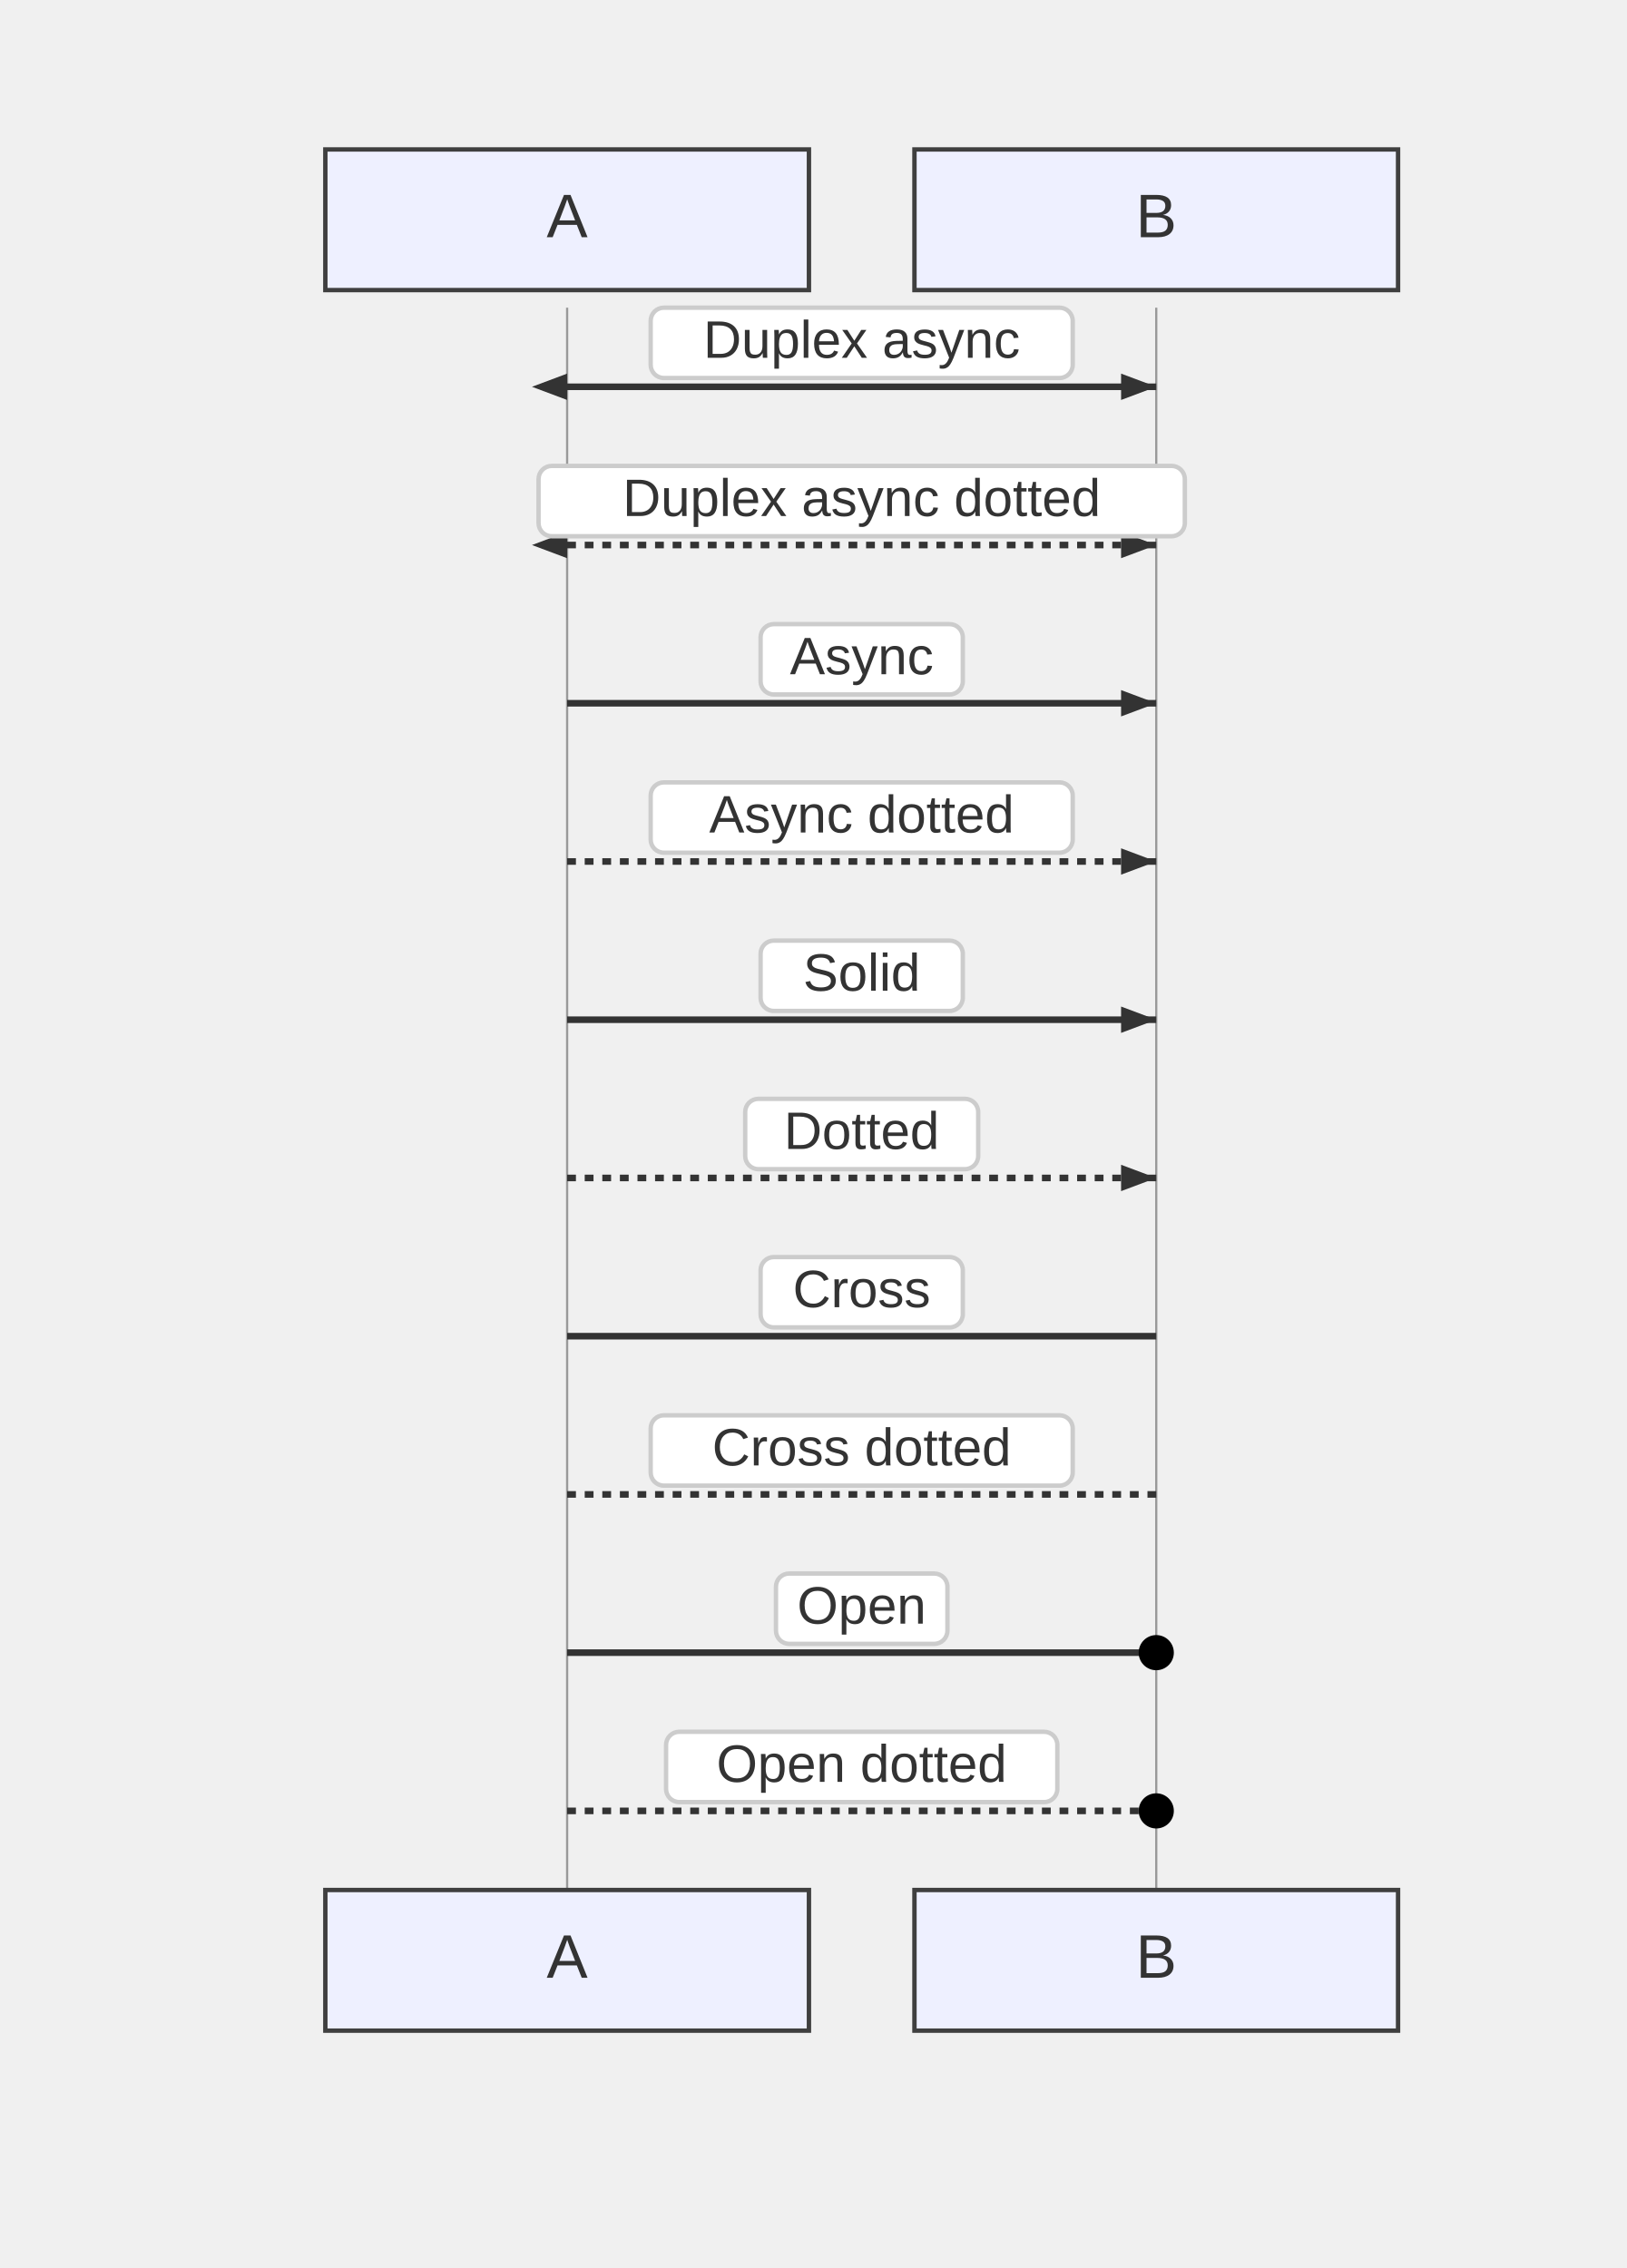
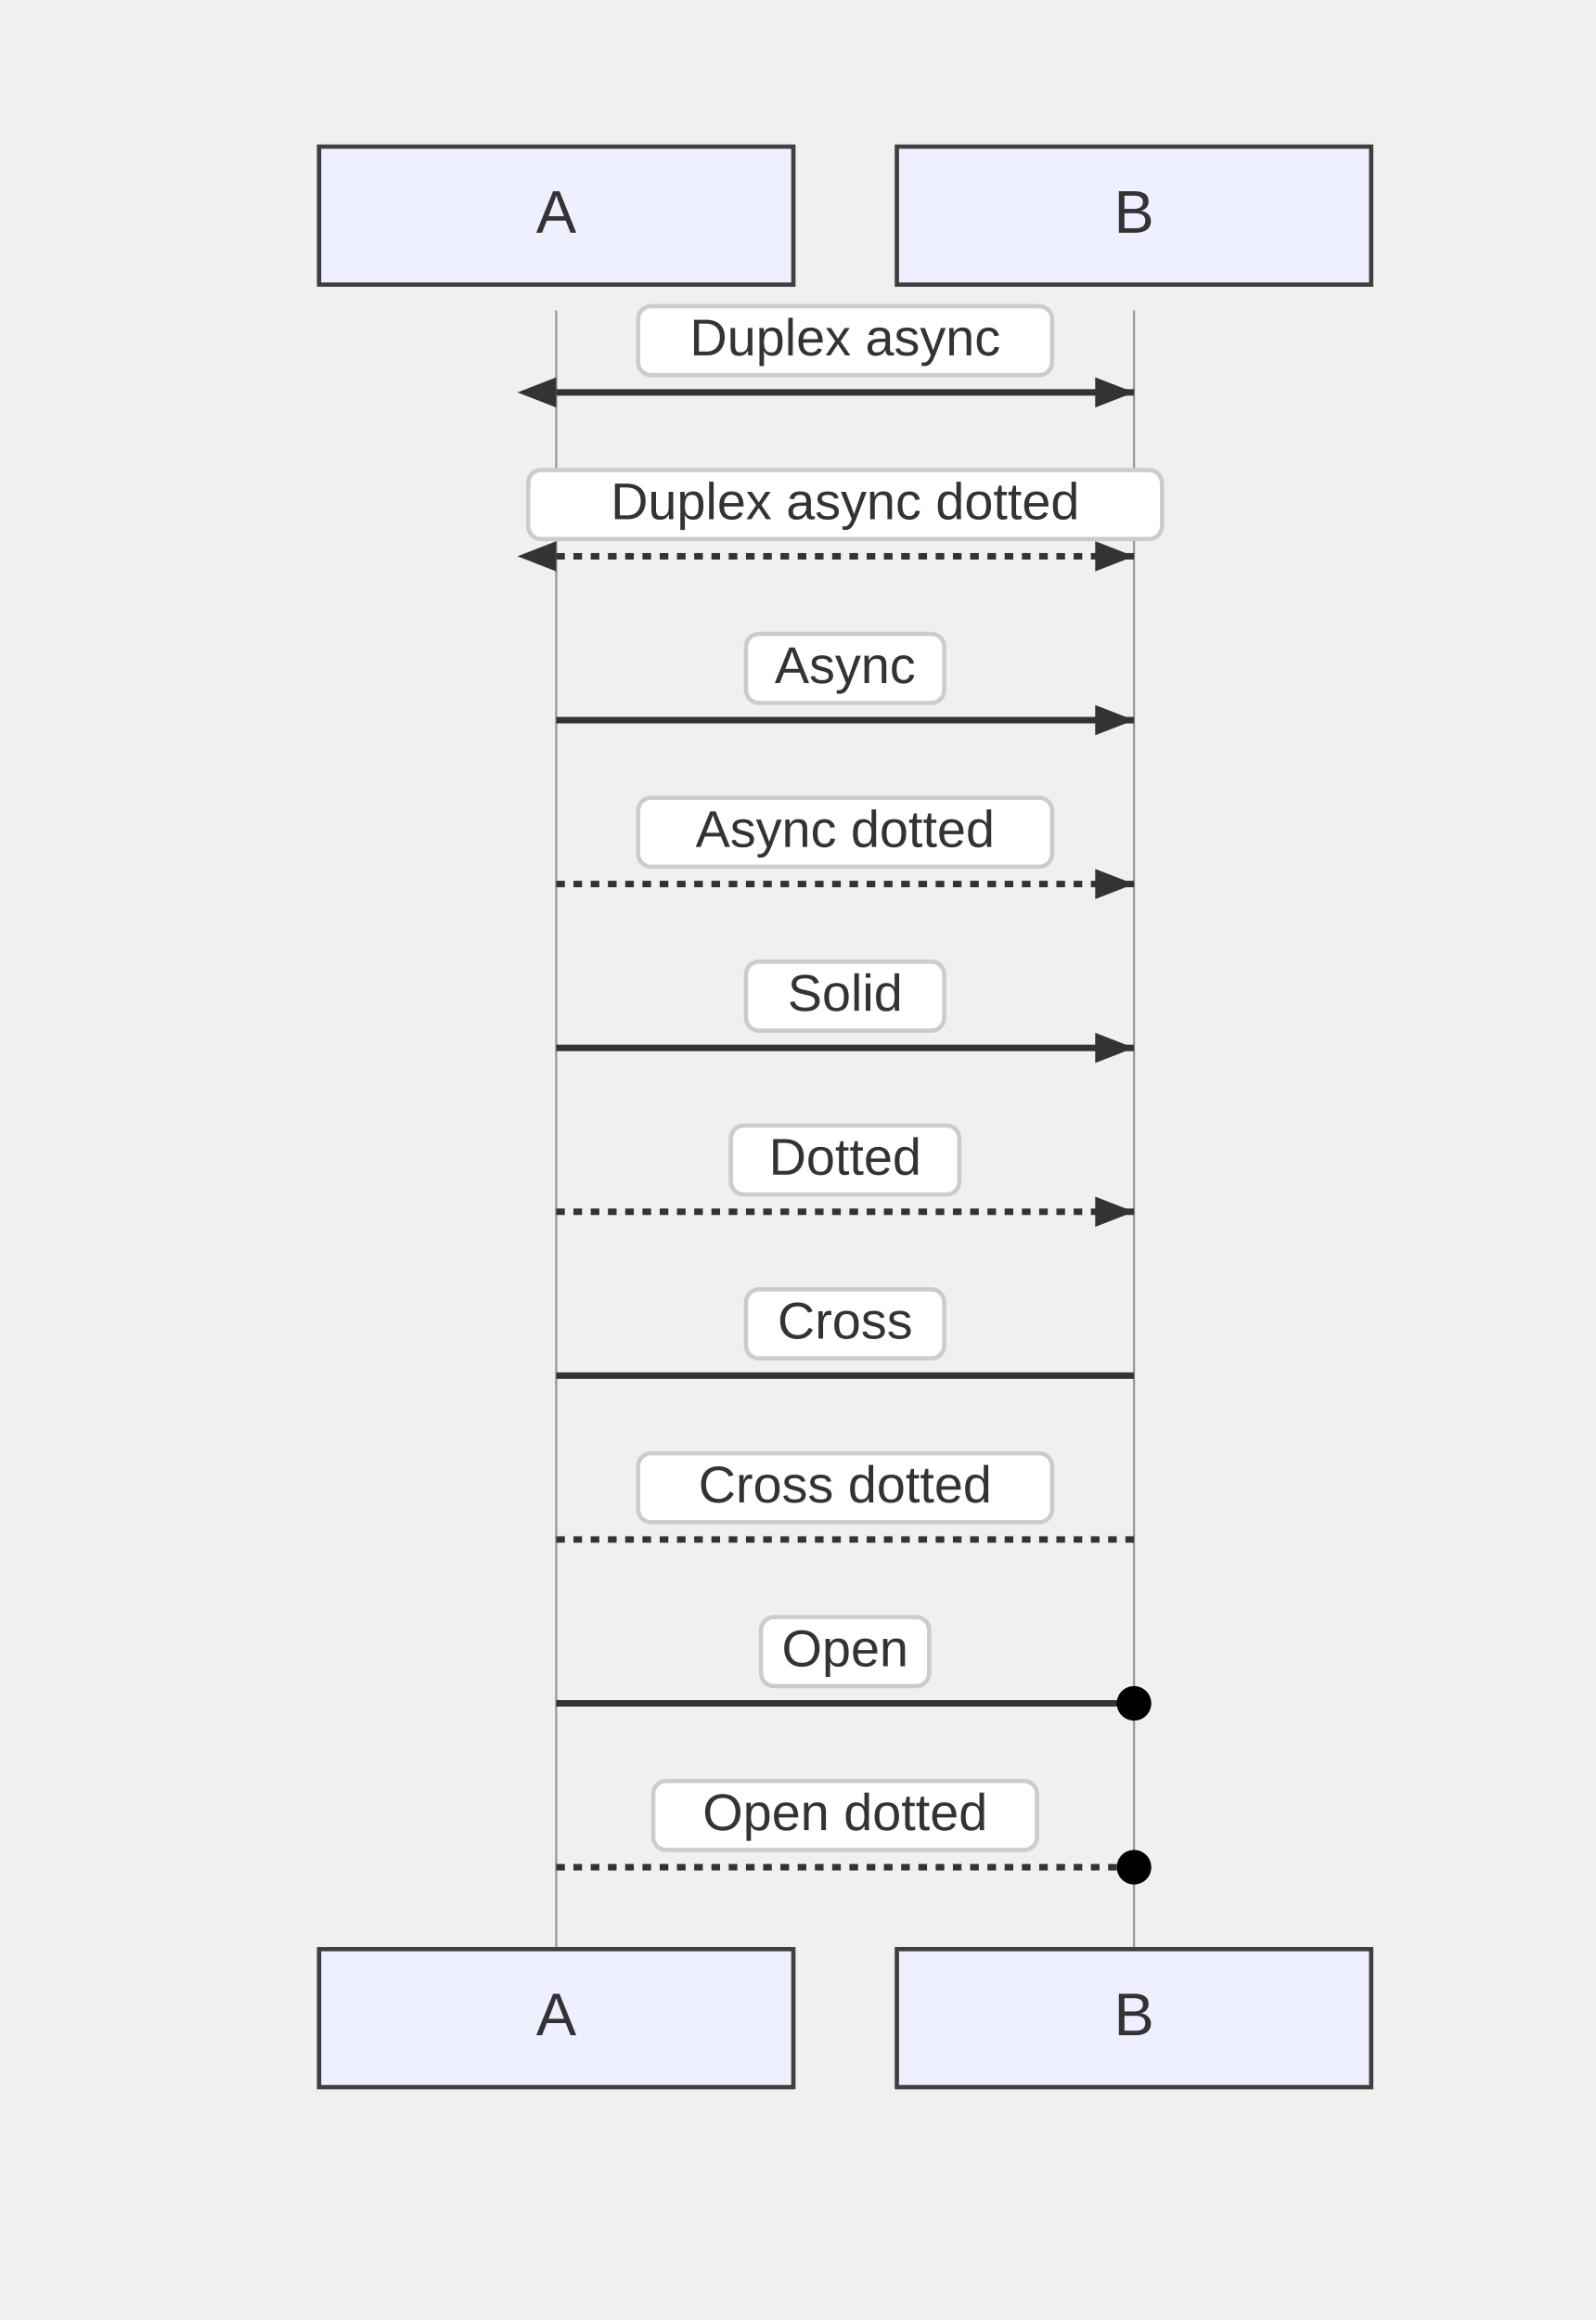
- <svg xmlns="http://www.w3.org/2000/svg" width="370" height="516" viewBox="-50 -10 370 516">
+ <svg xmlns="http://www.w3.org/2000/svg" width="370" height="538" viewBox="-50 -10 370 538">
  <style>
    .node-shape { fill: #eef0ff; stroke: #3f3f3f; stroke-width: 1px; }
    .node-label { fill: #333; font-family: Arial, sans-serif; font-size: 14px; }
    .edge-path { stroke: #555555; stroke-width: 2px; fill: none; }
    .edge-label-bg { fill: rgba(232,232,232, 0.8); opacity: 0.5; }
    .edge-label-text { fill: #333; font-family: Arial, sans-serif; font-size: 12px; }

    /* Cluster (flowchart + sequence blocks) */
    .cluster-bg { fill: #ffffde; }
    .cluster-border { fill: none; stroke: #aaaa33; stroke-width: 1px; }
    .cluster-title-bg { fill: rgba(255,255,255,0.8); }
    .cluster-label-text { fill: #333; font-family: Arial, sans-serif; font-size: 12px; }

    /* Notes */
    .note { fill: #fff5ad; stroke: #aaaa33; stroke-width: 1px; }
    .note-text { fill: #333; font-family: Arial, sans-serif; font-size: 12px; }

    /* Sequence-specific add-ons (safe for flowcharts too) */
    .actor-rect { fill: #eaeaea; stroke: #666; stroke-width: 1.5px; }
    .actor-label { fill: #111; font-family: Arial, sans-serif; font-size: 16px; }
    .lifeline { stroke: #999; stroke-width: 0.5px; }
    .activation { fill: #f4f4f4; stroke: #666; stroke-width: 1px; }
    .msg-line { stroke: #333; stroke-width: 1.5px; fill: none; }
    .msg-line.dotted { stroke-dasharray: 2 2; }
    .msg-line.thick { stroke-width: 3px; }
    .msg-label { fill: #333; font-family: Arial, sans-serif; font-size: 12px; dominant-baseline: middle; }
    .msg-label-bg { fill: #ffffff; stroke: #cccccc; stroke-width: 1px; rx: 3; }
  </style>
  <g class="actor" transform="translate(24,24)">
    <rect class="node-shape" width="110" height="32" rx="0" />
    <text class="node-label" x="55" y="16" text-anchor="middle" dominant-baseline="middle">A</text>
  </g>
  <g class="actor" transform="translate(158,24)">
    <rect class="node-shape" width="110" height="32" rx="0" />
    <text class="node-label" x="55" y="16" text-anchor="middle" dominant-baseline="middle">B</text>
  </g>
-   <line class="lifeline" x1="79" y1="60" x2="79" y2="420" />
-   <line class="lifeline" x1="213" y1="60" x2="213" y2="420" />
-   <path class="msg-line solid" d="M 79 78 L 213 78" />
-   <path d="M213,78 L205,81 L205,75 Z" fill="#333" />
-   <path d="M71,78 L79,81 L79,75 Z" fill="#333" />
-   <rect class="msg-label-bg" x="98" y="60" width="96" height="16" rx="0" />
-   <text class="msg-label" x="146" y="68" text-anchor="middle">Duplex async</text>
-   <path class="msg-line dotted" d="M 79 114 L 213 114" />
-   <path d="M213,114 L205,117 L205,111 Z" fill="#333" />
-   <path d="M71,114 L79,117 L79,111 Z" fill="#333" />
-   <rect class="msg-label-bg" x="72.5" y="96" width="147" height="16" rx="0" />
-   <text class="msg-label" x="146" y="104" text-anchor="middle">Duplex async dotted</text>
-   <path class="msg-line solid" d="M 79 150 L 213 150" />
-   <path d="M213,150 L205,153 L205,147 Z" fill="#333" />
-   <rect class="msg-label-bg" x="123" y="132" width="46" height="16" rx="0" />
-   <text class="msg-label" x="146" y="140" text-anchor="middle">Async</text>
-   <path class="msg-line dotted" d="M 79 186 L 213 186" />
-   <path d="M213,186 L205,189 L205,183 Z" fill="#333" />
-   <rect class="msg-label-bg" x="98" y="168" width="96" height="16" rx="0" />
-   <text class="msg-label" x="146" y="176" text-anchor="middle">Async dotted</text>
-   <path class="msg-line solid" d="M 79 222 L 213 222" />
-   <path d="M213,222 L205,225 L205,219 Z" fill="#333" />
-   <rect class="msg-label-bg" x="123" y="204" width="46" height="16" rx="0" />
-   <text class="msg-label" x="146" y="212" text-anchor="middle">Solid</text>
-   <path class="msg-line dotted" d="M 79 258 L 213 258" />
-   <path d="M213,258 L205,261 L205,255 Z" fill="#333" />
-   <rect class="msg-label-bg" x="119.5" y="240" width="53" height="16" rx="0" />
-   <text class="msg-label" x="146" y="248" text-anchor="middle">Dotted</text>
-   <path class="msg-line solid" d="M 79 294 L 213 294" />
-   <g class="crosshead" transform="translate(213,294)">
+   <line class="lifeline" x1="79" y1="62" x2="79" y2="442" />
+   <line class="lifeline" x1="213" y1="62" x2="213" y2="442" />
+   <path class="msg-line solid" d="M 79 81 L 213 81" />
+   <path d="M213,81 L204,84.5 L204,77.5 Z" fill="#333" />
+   <path d="M70,81 L79,84.5 L79,77.5 Z" fill="#333" />
+   <rect class="msg-label-bg" x="98" y="61" width="96" height="16" rx="3" />
+   <text class="msg-label" x="146" y="69" text-anchor="middle">Duplex async</text>
+   <path class="msg-line dotted" d="M 79 119 L 213 119" />
+   <path d="M213,119 L204,122.5 L204,115.5 Z" fill="#333" />
+   <path d="M70,119 L79,122.5 L79,115.5 Z" fill="#333" />
+   <rect class="msg-label-bg" x="72.5" y="99" width="147" height="16" rx="3" />
+   <text class="msg-label" x="146" y="107" text-anchor="middle">Duplex async dotted</text>
+   <path class="msg-line solid" d="M 79 157 L 213 157" />
+   <path d="M213,157 L204,160.5 L204,153.5 Z" fill="#333" />
+   <rect class="msg-label-bg" x="123" y="137" width="46" height="16" rx="3" />
+   <text class="msg-label" x="146" y="145" text-anchor="middle">Async</text>
+   <path class="msg-line dotted" d="M 79 195 L 213 195" />
+   <path d="M213,195 L204,198.5 L204,191.5 Z" fill="#333" />
+   <rect class="msg-label-bg" x="98" y="175" width="96" height="16" rx="3" />
+   <text class="msg-label" x="146" y="183" text-anchor="middle">Async dotted</text>
+   <path class="msg-line solid" d="M 79 233 L 213 233" />
+   <path d="M213,233 L204,236.5 L204,229.5 Z" fill="#333" />
+   <rect class="msg-label-bg" x="123" y="213" width="46" height="16" rx="3" />
+   <text class="msg-label" x="146" y="221" text-anchor="middle">Solid</text>
+   <path class="msg-line dotted" d="M 79 271 L 213 271" />
+   <path d="M213,271 L204,274.5 L204,267.5 Z" fill="#333" />
+   <rect class="msg-label-bg" x="119.5" y="251" width="53" height="16" rx="3" />
+   <text class="msg-label" x="146" y="259" text-anchor="middle">Dotted</text>
+   <path class="msg-line solid" d="M 79 309 L 213 309" />
+   <g class="crosshead" transform="translate(213,309)">
    <path d="M -4 -4 L 4 4" />
    <path d="M -4 4 L 4 -4" />
  </g>
-   <rect class="msg-label-bg" x="123" y="276" width="46" height="16" rx="0" />
-   <text class="msg-label" x="146" y="284" text-anchor="middle">Cross</text>
-   <path class="msg-line dotted" d="M 79 330 L 213 330" />
-   <g class="crosshead" transform="translate(213,330)">
+   <rect class="msg-label-bg" x="123" y="289" width="46" height="16" rx="3" />
+   <text class="msg-label" x="146" y="297" text-anchor="middle">Cross</text>
+   <path class="msg-line dotted" d="M 79 347 L 213 347" />
+   <g class="crosshead" transform="translate(213,347)">
    <path d="M -4 -4 L 4 4" />
    <path d="M -4 4 L 4 -4" />
  </g>
-   <rect class="msg-label-bg" x="98" y="312" width="96" height="16" rx="0" />
-   <text class="msg-label" x="146" y="320" text-anchor="middle">Cross dotted</text>
-   <path class="msg-line solid" d="M 79 366 L 213 366" />
-   <circle class="openhead" cx="213" cy="366" r="4" />
-   <rect class="msg-label-bg" x="126.5" y="348" width="39" height="16" rx="0" />
-   <text class="msg-label" x="146" y="356" text-anchor="middle">Open</text>
-   <path class="msg-line dotted" d="M 79 402 L 213 402" />
-   <circle class="openhead" cx="213" cy="402" r="4" />
-   <rect class="msg-label-bg" x="101.5" y="384" width="89" height="16" rx="0" />
-   <text class="msg-label" x="146" y="392" text-anchor="middle">Open dotted</text>
-   <g class="actor" transform="translate(24,420)">
+   <rect class="msg-label-bg" x="98" y="327" width="96" height="16" rx="3" />
+   <text class="msg-label" x="146" y="335" text-anchor="middle">Cross dotted</text>
+   <path class="msg-line solid" d="M 79 385 L 213 385" />
+   <circle class="openhead" cx="213" cy="385" r="4" />
+   <rect class="msg-label-bg" x="126.5" y="365" width="39" height="16" rx="3" />
+   <text class="msg-label" x="146" y="373" text-anchor="middle">Open</text>
+   <path class="msg-line dotted" d="M 79 423 L 213 423" />
+   <circle class="openhead" cx="213" cy="423" r="4" />
+   <rect class="msg-label-bg" x="101.5" y="403" width="89" height="16" rx="3" />
+   <text class="msg-label" x="146" y="411" text-anchor="middle">Open dotted</text>
+   <g class="actor" transform="translate(24,442)">
    <rect class="node-shape" width="110" height="32" rx="0" />
    <text class="node-label" x="55" y="16" text-anchor="middle" dominant-baseline="middle">A</text>
  </g>
-   <g class="actor" transform="translate(158,420)">
+   <g class="actor" transform="translate(158,442)">
    <rect class="node-shape" width="110" height="32" rx="0" />
    <text class="node-label" x="55" y="16" text-anchor="middle" dominant-baseline="middle">B</text>
  </g>
</svg>
